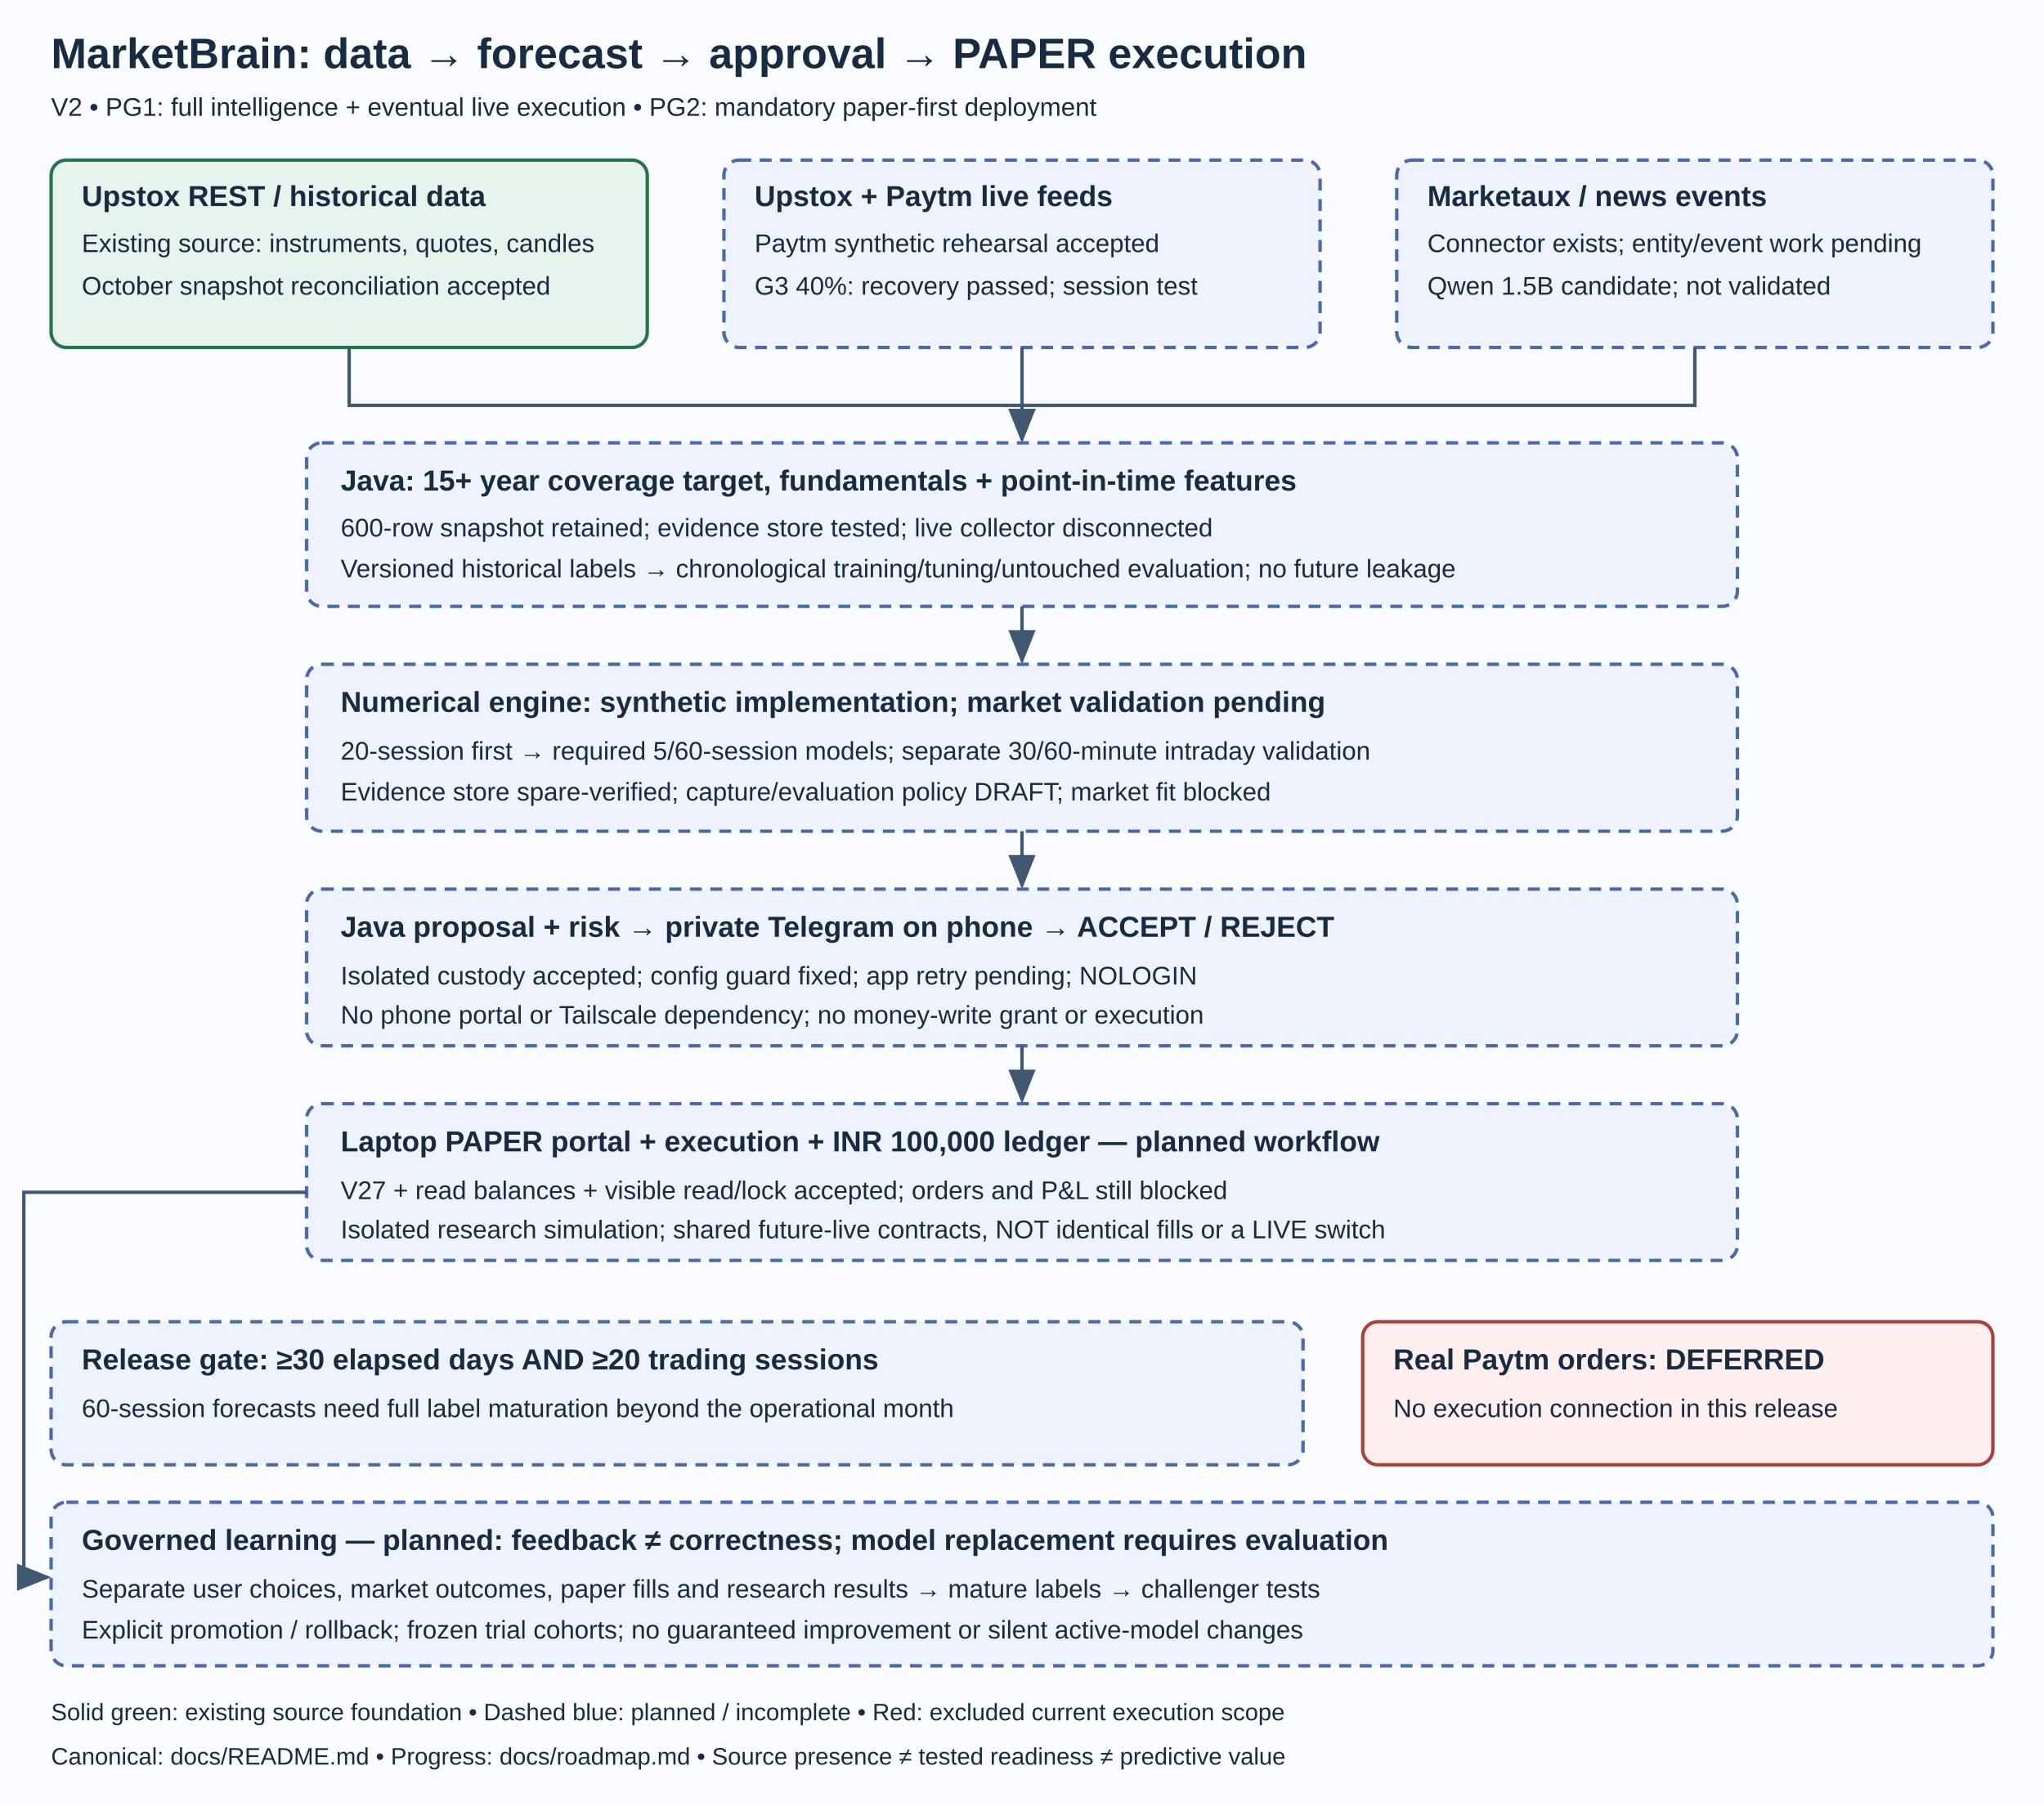
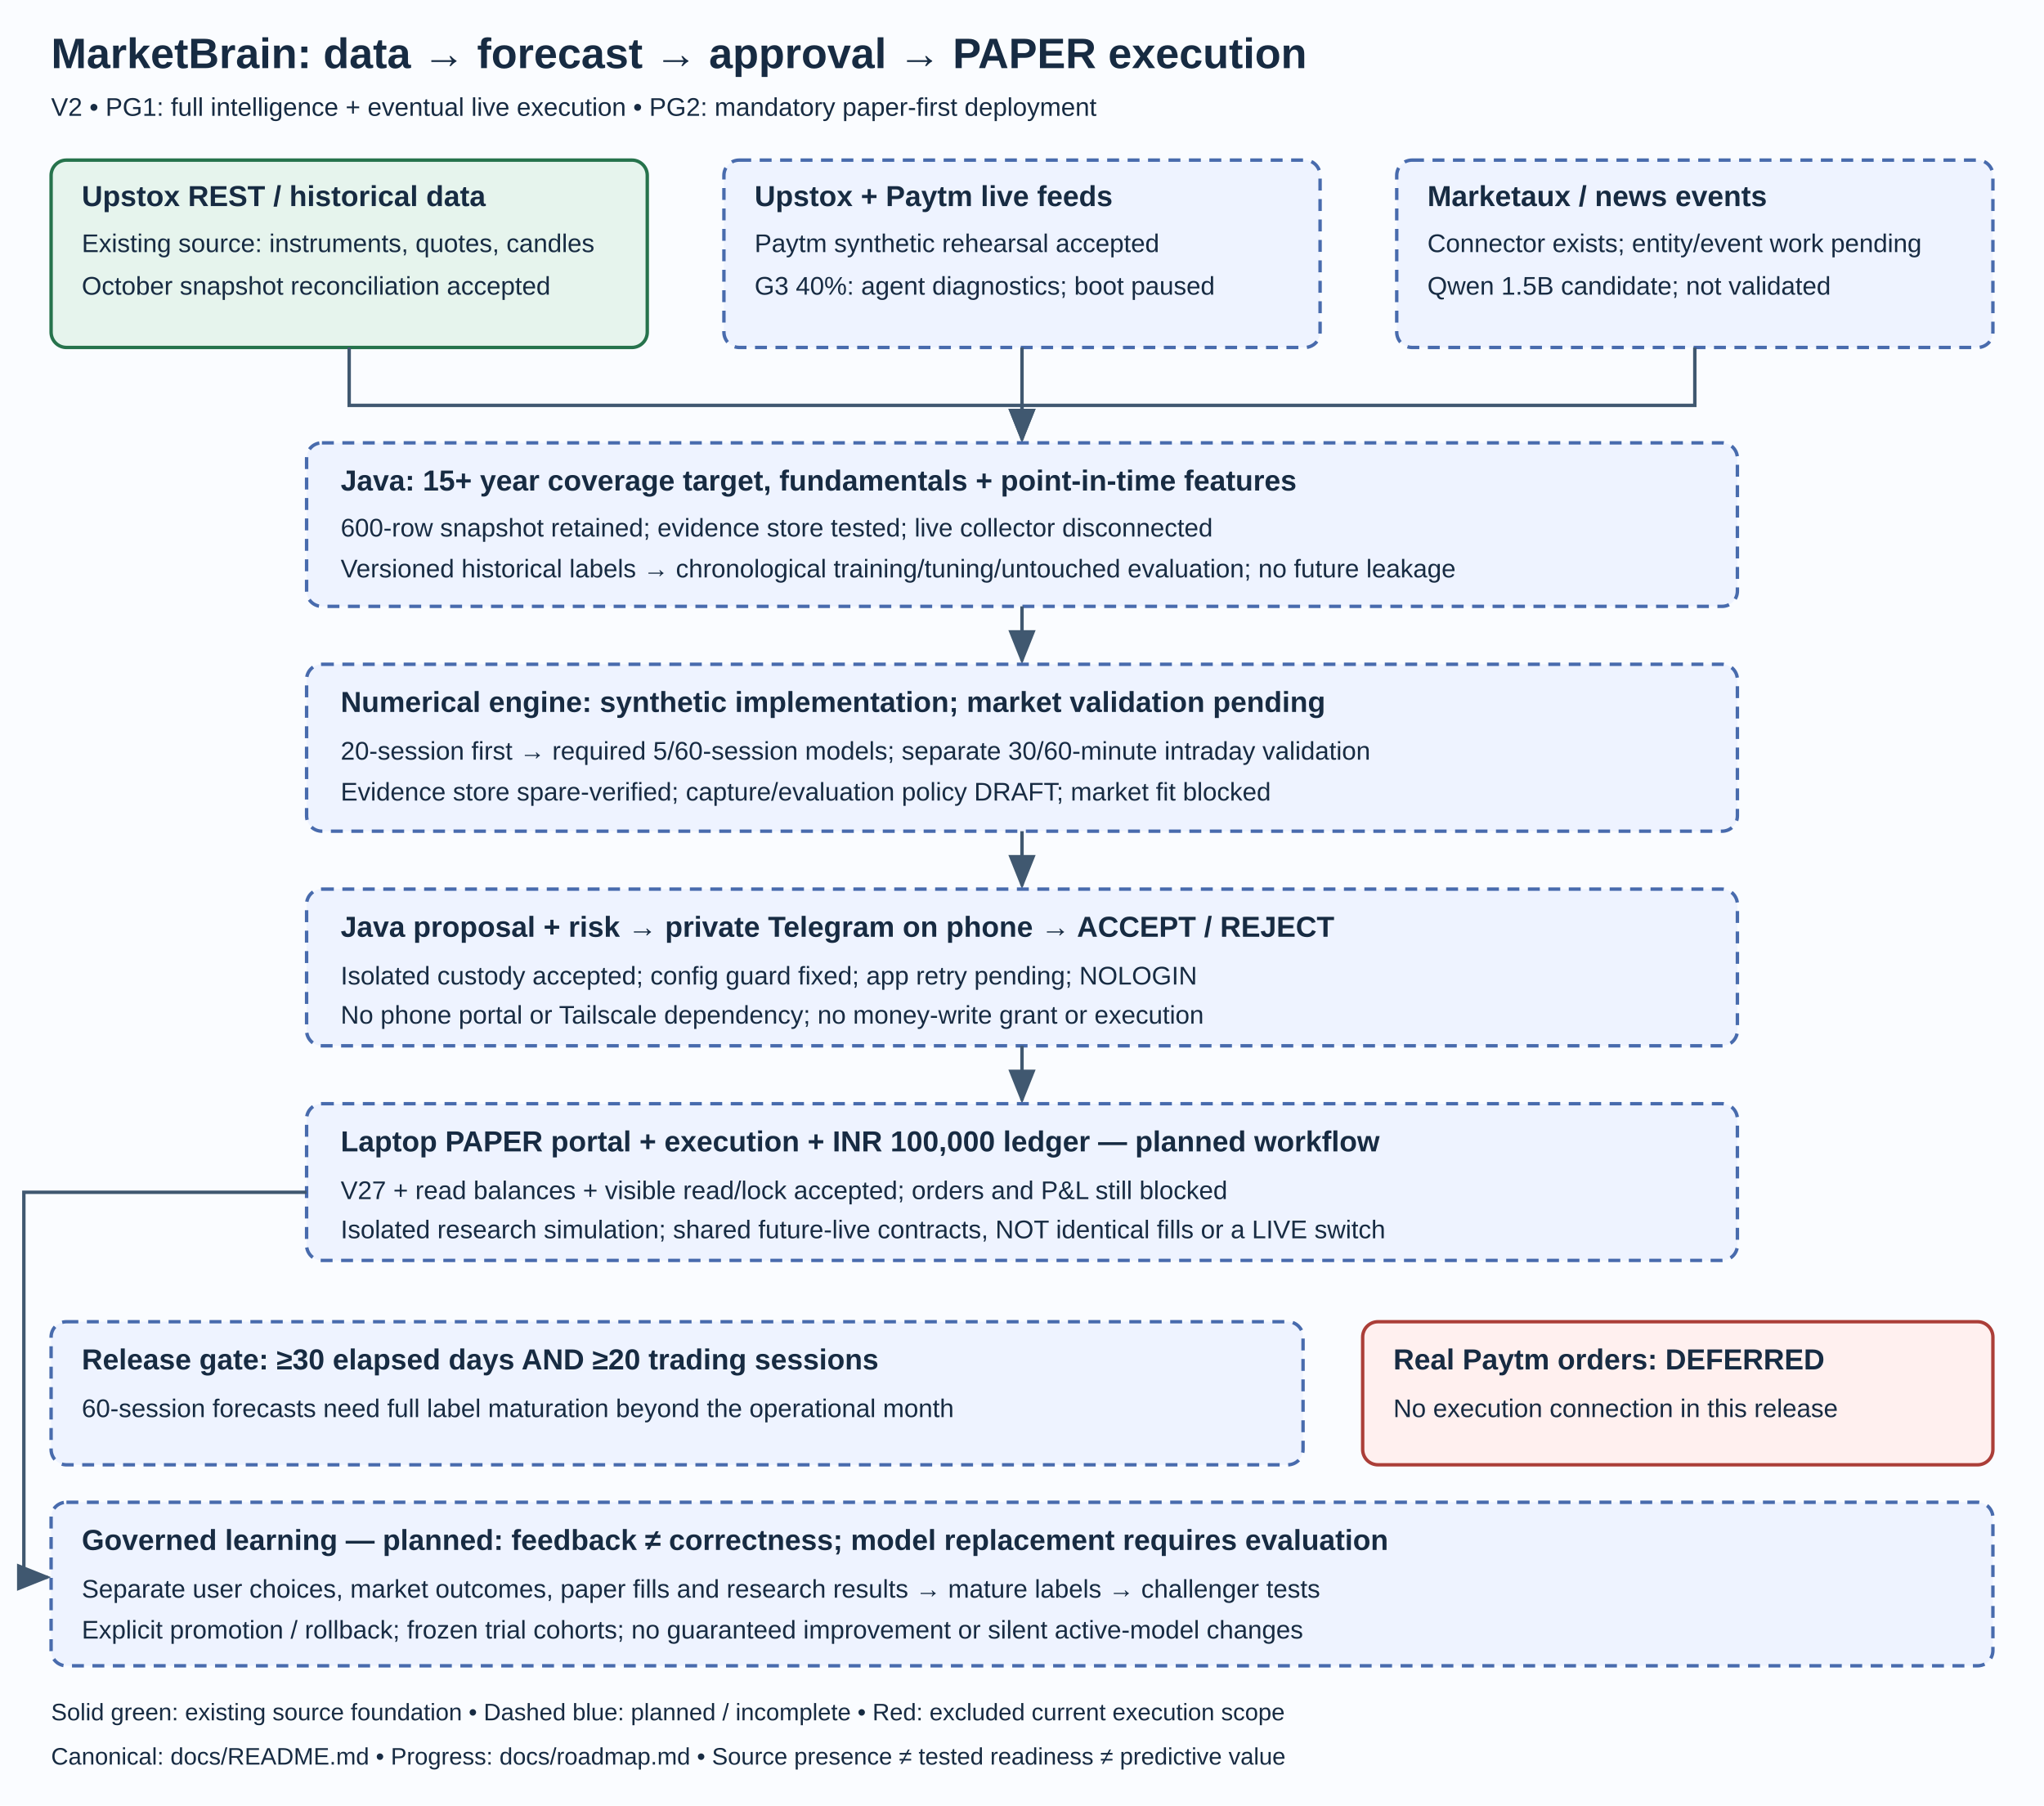
<svg xmlns="http://www.w3.org/2000/svg" width="1200" height="1060" viewBox="0 0 1200 1060" role="img" aria-labelledby="title desc">
  <defs>
    <marker id="arrow" markerWidth="10" markerHeight="8" refX="9" refY="4" orient="auto">
      <path d="M0,0 L10,4 L0,8 Z" fill="#405870" />
    </marker>
    <style>
      text { font-family: Arial, sans-serif; fill: #172b42; }
      .heading { font-size: 25px; font-weight: bold; }
      .label { font-size: 17px; font-weight: bold; }
      .body { font-size: 15px; }
      .small { font-size: 14px; }
      .existing { fill: #e6f4ed; stroke: #26734c; stroke-width: 2; }
      .planned { fill: #eef3ff; stroke: #486bad; stroke-width: 2; stroke-dasharray: 7 5; }
      .blocked { fill: #fff0ef; stroke: #ab3e38; stroke-width: 2; }
      .line { fill: none; stroke: #405870; stroke-width: 2; marker-end: url(#arrow); }
    </style>
  </defs>
  <rect width="1200" height="1060" fill="#fafcff" />
  <text x="30" y="40" class="heading">MarketBrain: data → forecast → approval → PAPER execution</text>
  <text x="30" y="68" class="body">V2 • PG1: full intelligence + eventual live execution • PG2: mandatory paper-first deployment</text>
  <rect x="30" y="94" width="350" height="110" rx="9" class="existing" />
  <text x="48" y="121" class="label">Upstox REST / historical data</text>
  <text x="48" y="148" class="body">Existing source: instruments, quotes, candles</text>
  <text x="48" y="173" class="body">October snapshot reconciliation accepted</text>
  <rect x="425" y="94" width="350" height="110" rx="9" class="planned" />
  <text x="443" y="121" class="label">Upstox + Paytm live feeds</text>
  <text x="443" y="148" class="body">Paytm synthetic rehearsal accepted</text>
-   <text x="443" y="173" class="body">G3 40%: recovery passed; session test</text>
+   <text x="443" y="173" class="body">G3 40%: agent diagnostics; boot paused</text>
  <rect x="820" y="94" width="350" height="110" rx="9" class="planned" />
  <text x="838" y="121" class="label">Marketaux / news events</text>
  <text x="838" y="148" class="body">Connector exists; entity/event work pending</text>
  <text x="838" y="173" class="body">Qwen 1.5B candidate; not validated</text>
  <path d="M205 204 V238 H600 V258" class="line" />
  <path d="M600 204 V258" class="line" />
  <path d="M995 204 V238 H600" fill="none" stroke="#405870" stroke-width="2" />
  <rect x="180" y="260" width="840" height="96" rx="9" class="planned" />
  <text x="200" y="288" class="label">Java: 15+ year coverage target, fundamentals + point-in-time features</text>
  <text x="200" y="315" class="body">600-row snapshot retained; evidence store tested; live collector disconnected</text>
  <text x="200" y="339" class="body">Versioned historical labels → chronological training/tuning/untouched evaluation; no future leakage</text>
  <path d="M600 356 V388" class="line" />
  <rect x="180" y="390" width="840" height="98" rx="9" class="planned" />
  <text x="200" y="418" class="label">Numerical engine: synthetic implementation; market validation pending</text>
  <text x="200" y="446" class="body">20-session first → required 5/60-session models; separate 30/60-minute intraday validation</text>
  <text x="200" y="470" class="body">Evidence store spare-verified; capture/evaluation policy DRAFT; market fit blocked</text>
  <path d="M600 488 V520" class="line" />
  <rect x="180" y="522" width="840" height="92" rx="9" class="planned" />
  <text x="200" y="550" class="label">Java proposal + risk → private Telegram on phone → ACCEPT / REJECT</text>
  <text x="200" y="578" class="body">Isolated custody accepted; config guard fixed; app retry pending; NOLOGIN</text>
  <text x="200" y="601" class="body">No phone portal or Tailscale dependency; no money-write grant or execution</text>
  <path d="M600 614 V646" class="line" />
  <rect x="180" y="648" width="840" height="92" rx="9" class="planned" />
  <text x="200" y="676" class="label">Laptop PAPER portal + execution + INR 100,000 ledger — planned workflow</text>
  <text x="200" y="704" class="body">V27 + read balances + visible read/lock accepted; orders and P&amp;L still blocked</text>
  <text x="200" y="727" class="body">Isolated research simulation; shared future-live contracts, NOT identical fills or a LIVE switch</text>
  <rect x="30" y="776" width="735" height="84" rx="9" class="planned" />
  <text x="48" y="804" class="label">Release gate: ≥30 elapsed days AND ≥20 trading sessions</text>
  <text x="48" y="832" class="body">60-session forecasts need full label maturation beyond the operational month</text>
  <rect x="800" y="776" width="370" height="84" rx="9" class="blocked" />
  <text x="818" y="804" class="label">Real Paytm orders: DEFERRED</text>
  <text x="818" y="832" class="body">No execution connection in this release</text>
  <path d="M180 700 H14 V926 H28" class="line" />
  <rect x="30" y="882" width="1140" height="96" rx="9" class="planned" />
  <text x="48" y="910" class="label">Governed learning — planned: feedback ≠ correctness; model replacement requires evaluation</text>
  <text x="48" y="938" class="body">Separate user choices, market outcomes, paper fills and research results → mature labels → challenger tests</text>
  <text x="48" y="962" class="body">Explicit promotion / rollback; frozen trial cohorts; no guaranteed improvement or silent active-model changes</text>
  <text x="30" y="1010" class="small">Solid green: existing source foundation • Dashed blue: planned / incomplete • Red: excluded current execution scope</text>
  <text x="30" y="1036" class="small">Canonical: docs/README.md • Progress: docs/roadmap.md • Source presence ≠ tested readiness ≠ predictive value</text>
</svg>
